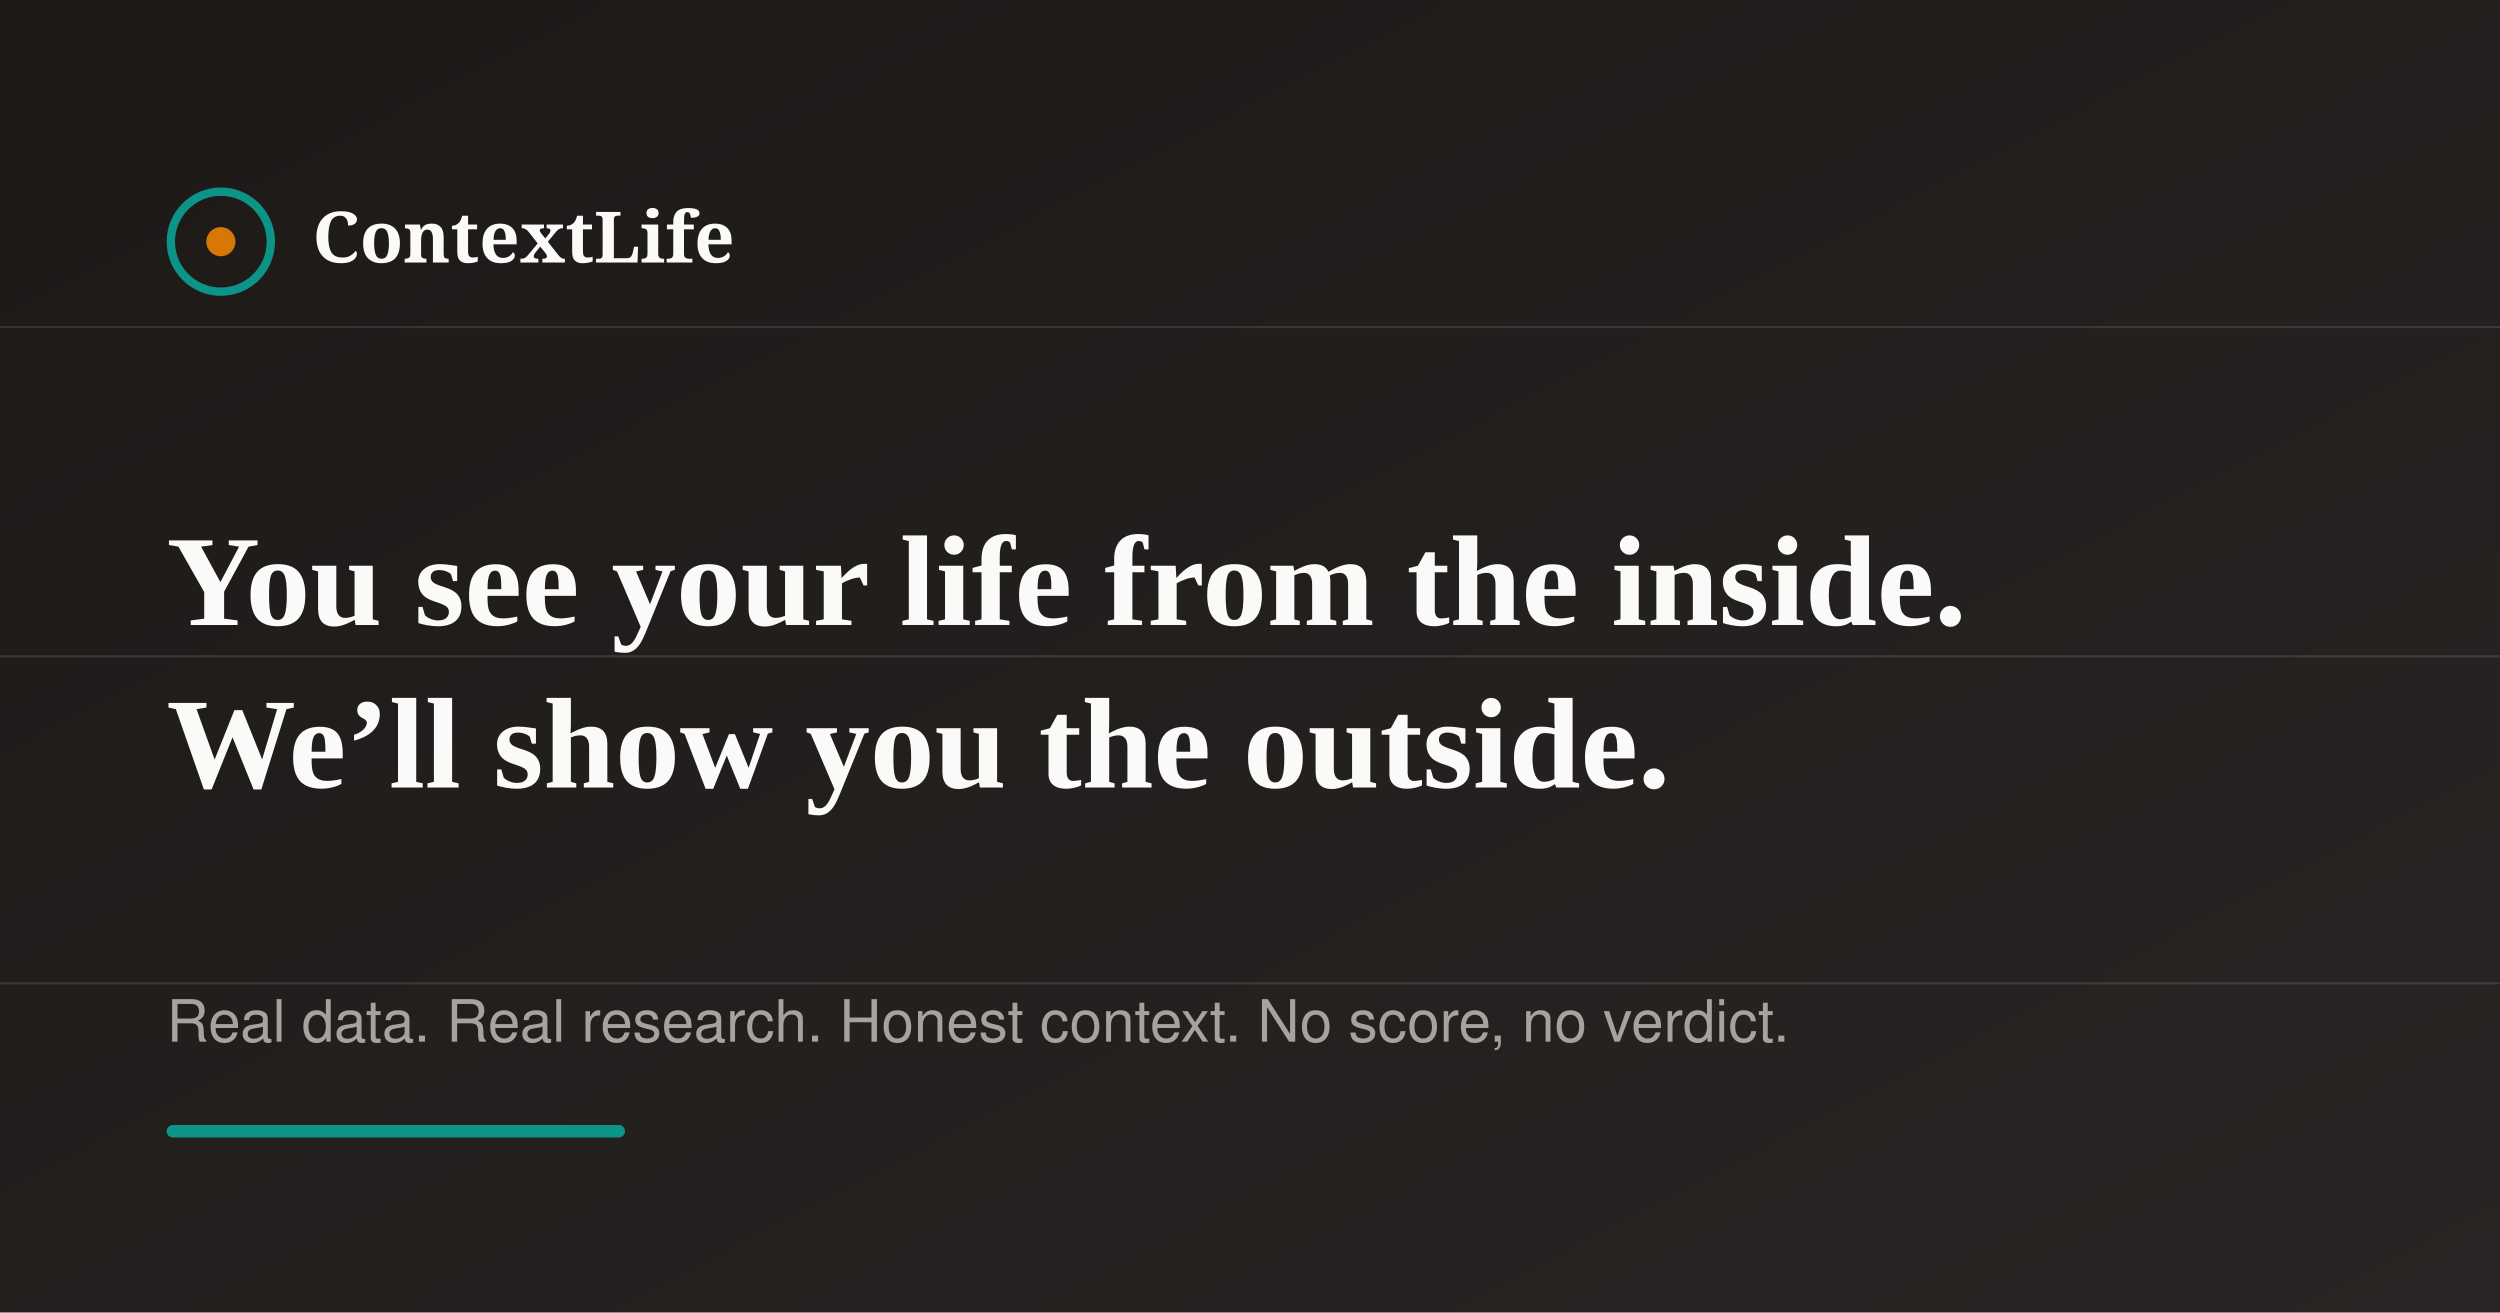
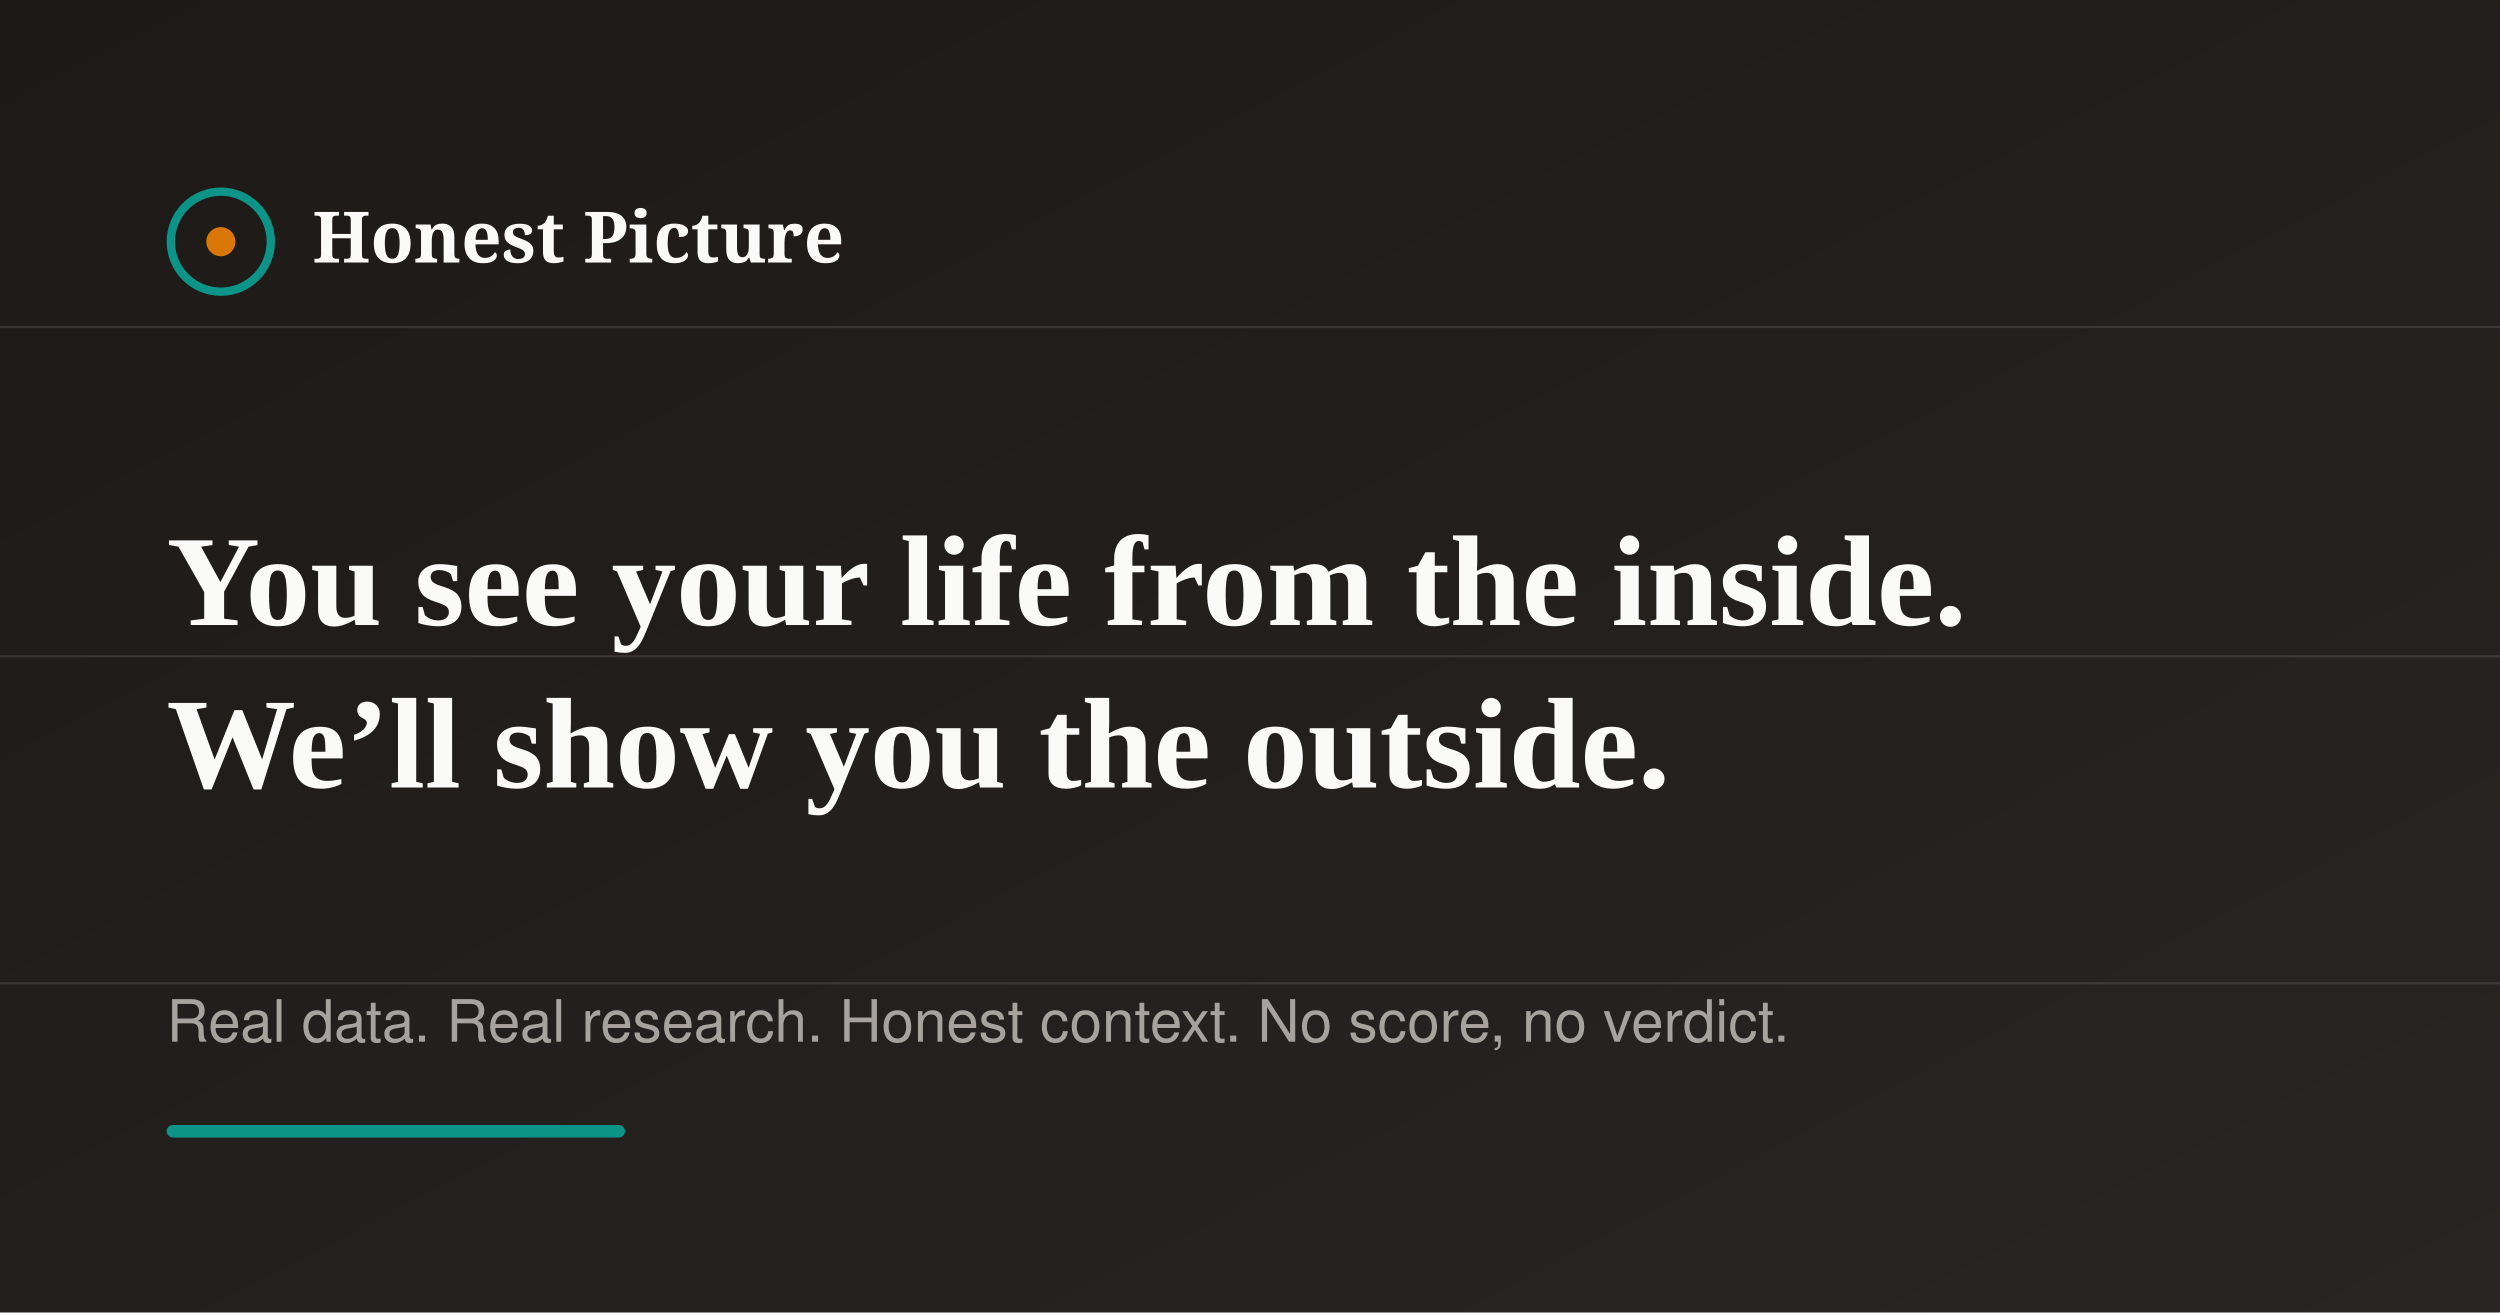
<svg xmlns="http://www.w3.org/2000/svg" width="1200" height="630" viewBox="0 0 1200 630">
  <defs>
    <linearGradient id="bg" x1="0" y1="0" x2="1" y2="1">
      <stop offset="0" stop-color="#1c1917" />
      <stop offset="1" stop-color="#292524" />
    </linearGradient>
  </defs>
  <rect width="1200" height="630" fill="url(#bg)" />
  <g opacity="0.12" stroke="#fafaf9" stroke-width="1">
    <line x1="0" y1="157" x2="1200" y2="157" />
    <line x1="0" y1="315" x2="1200" y2="315" />
    <line x1="0" y1="472" x2="1200" y2="472" />
  </g>
  <g transform="translate(80,90)">
    <circle cx="26" cy="26" r="24" fill="none" stroke="#0d9488" stroke-width="4" />
    <circle cx="26" cy="26" r="7" fill="#d97706" />
-     <text x="70" y="36" font-family="Georgia, serif" font-size="34" fill="#fafaf9" font-weight="600">ContextLife</text>
+     <text x="70" y="36" font-family="Georgia, serif" font-size="34" fill="#fafaf9" font-weight="600">Honest Picture</text>
  </g>
  <text x="80" y="300" font-family="Georgia, 'Times New Roman', serif" font-size="62" fill="#fafaf9" font-weight="600">
    <tspan x="80" dy="0">You see your life from the inside.</tspan>
    <tspan x="80" dy="78">We’ll show you the outside.</tspan>
  </text>
  <text x="80" y="500" font-family="Helvetica, Arial, sans-serif" font-size="28" fill="#a8a29e">
    Real data. Real research. Honest context. No score, no verdict.
  </text>
  <rect x="80" y="540" width="220" height="6" rx="3" fill="#0d9488" />
</svg>
